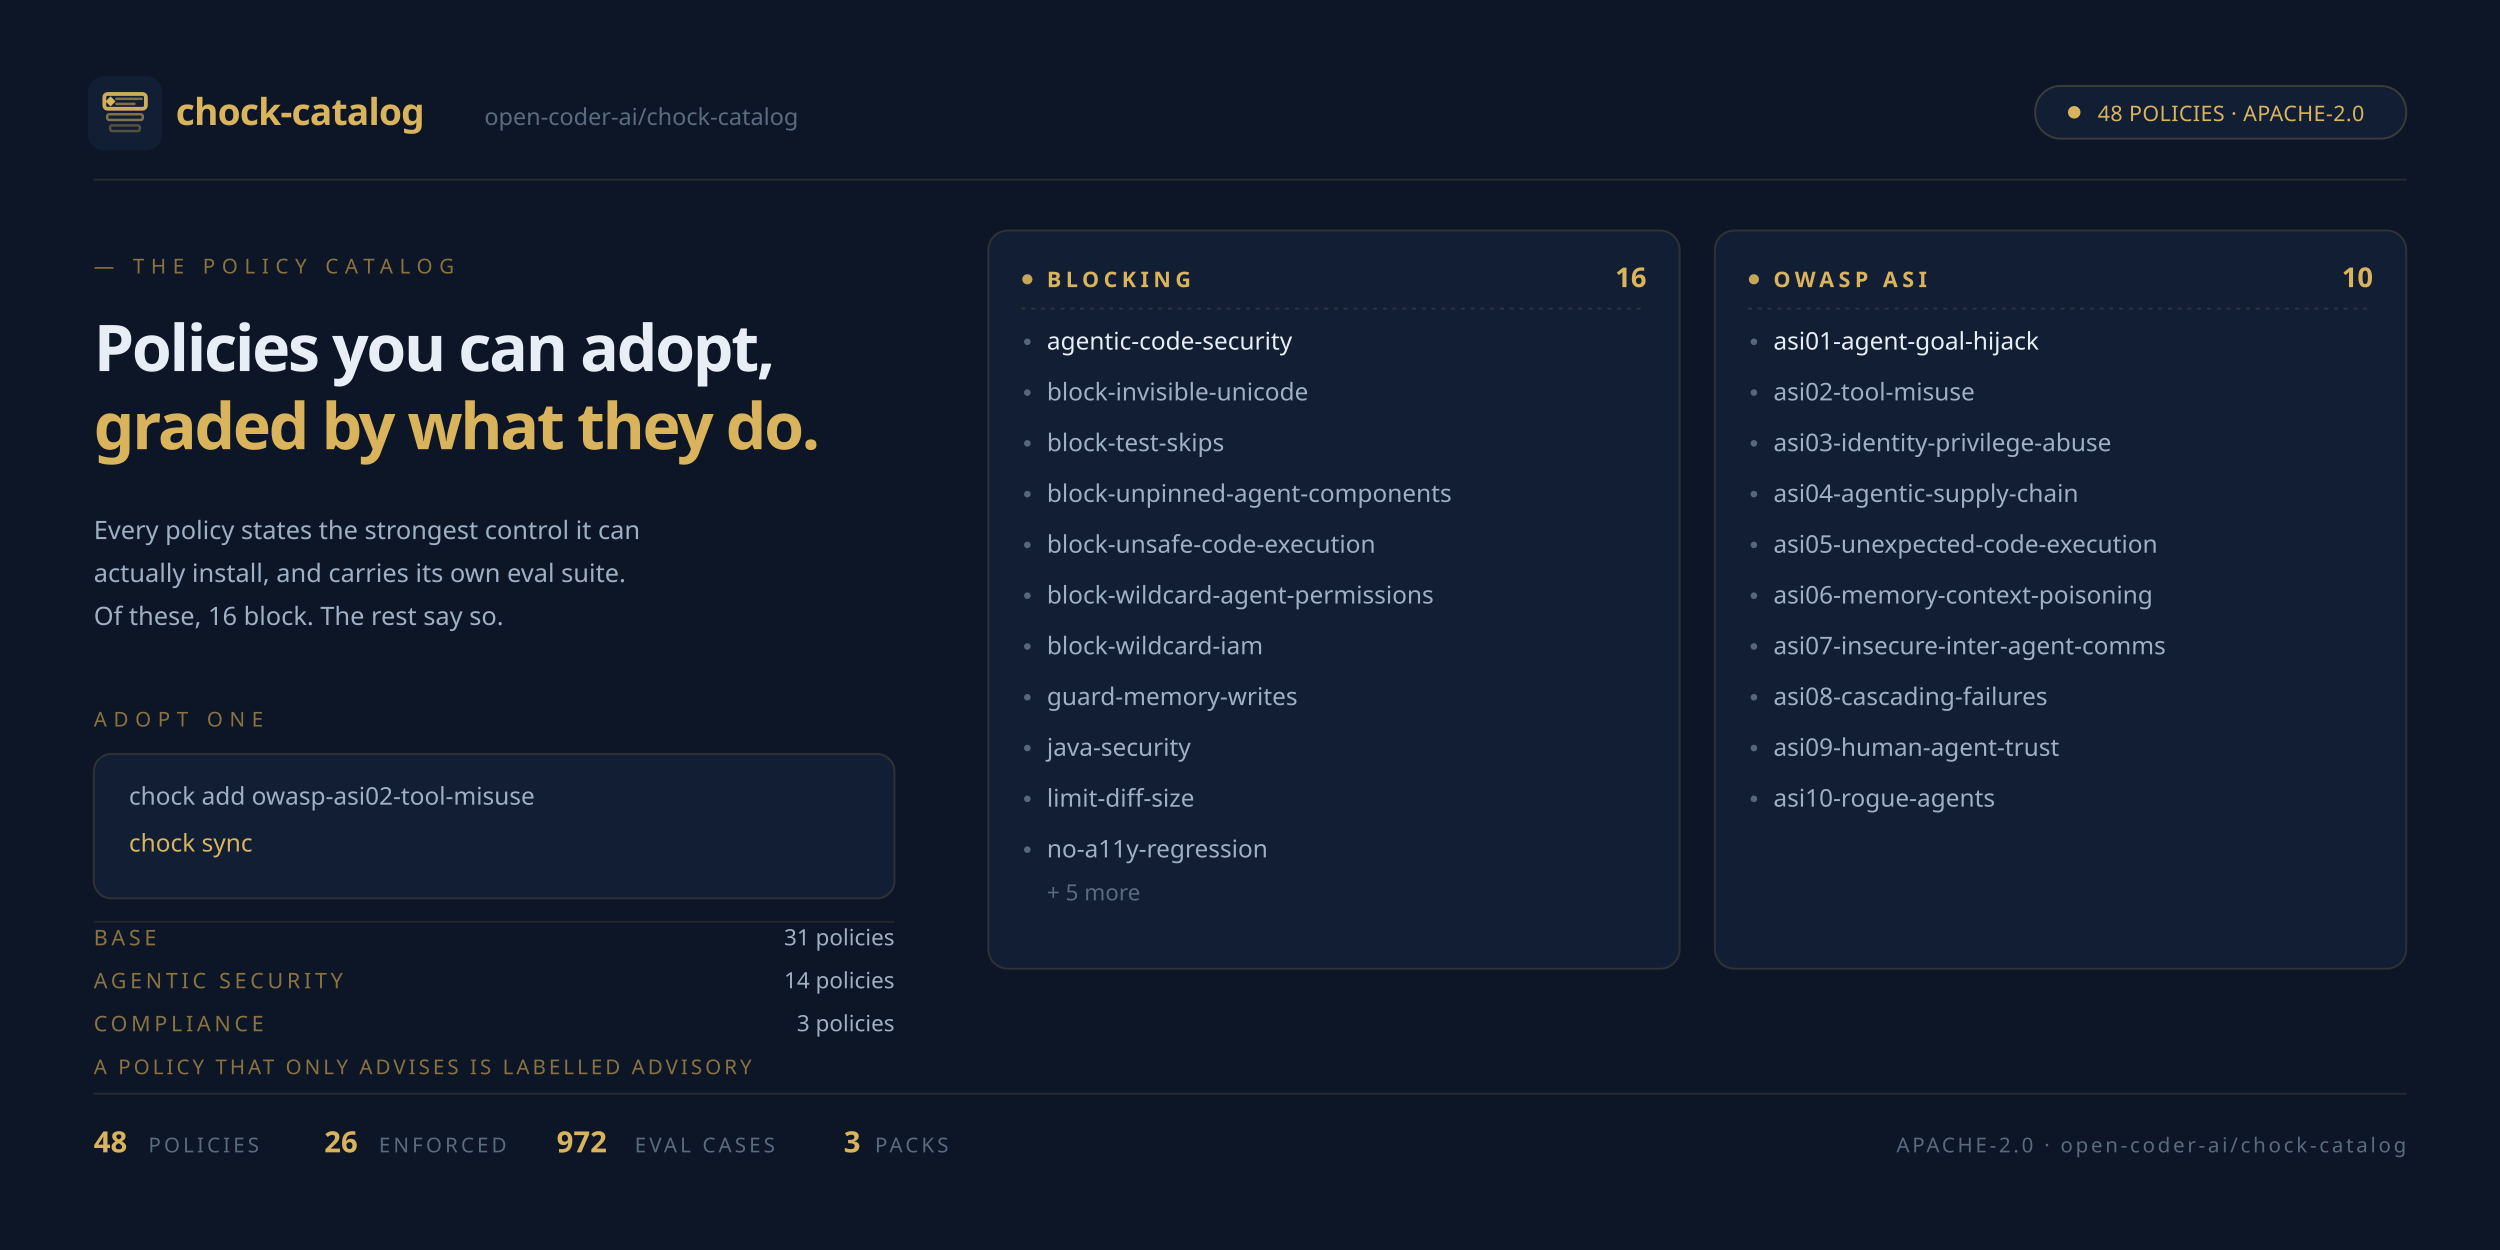
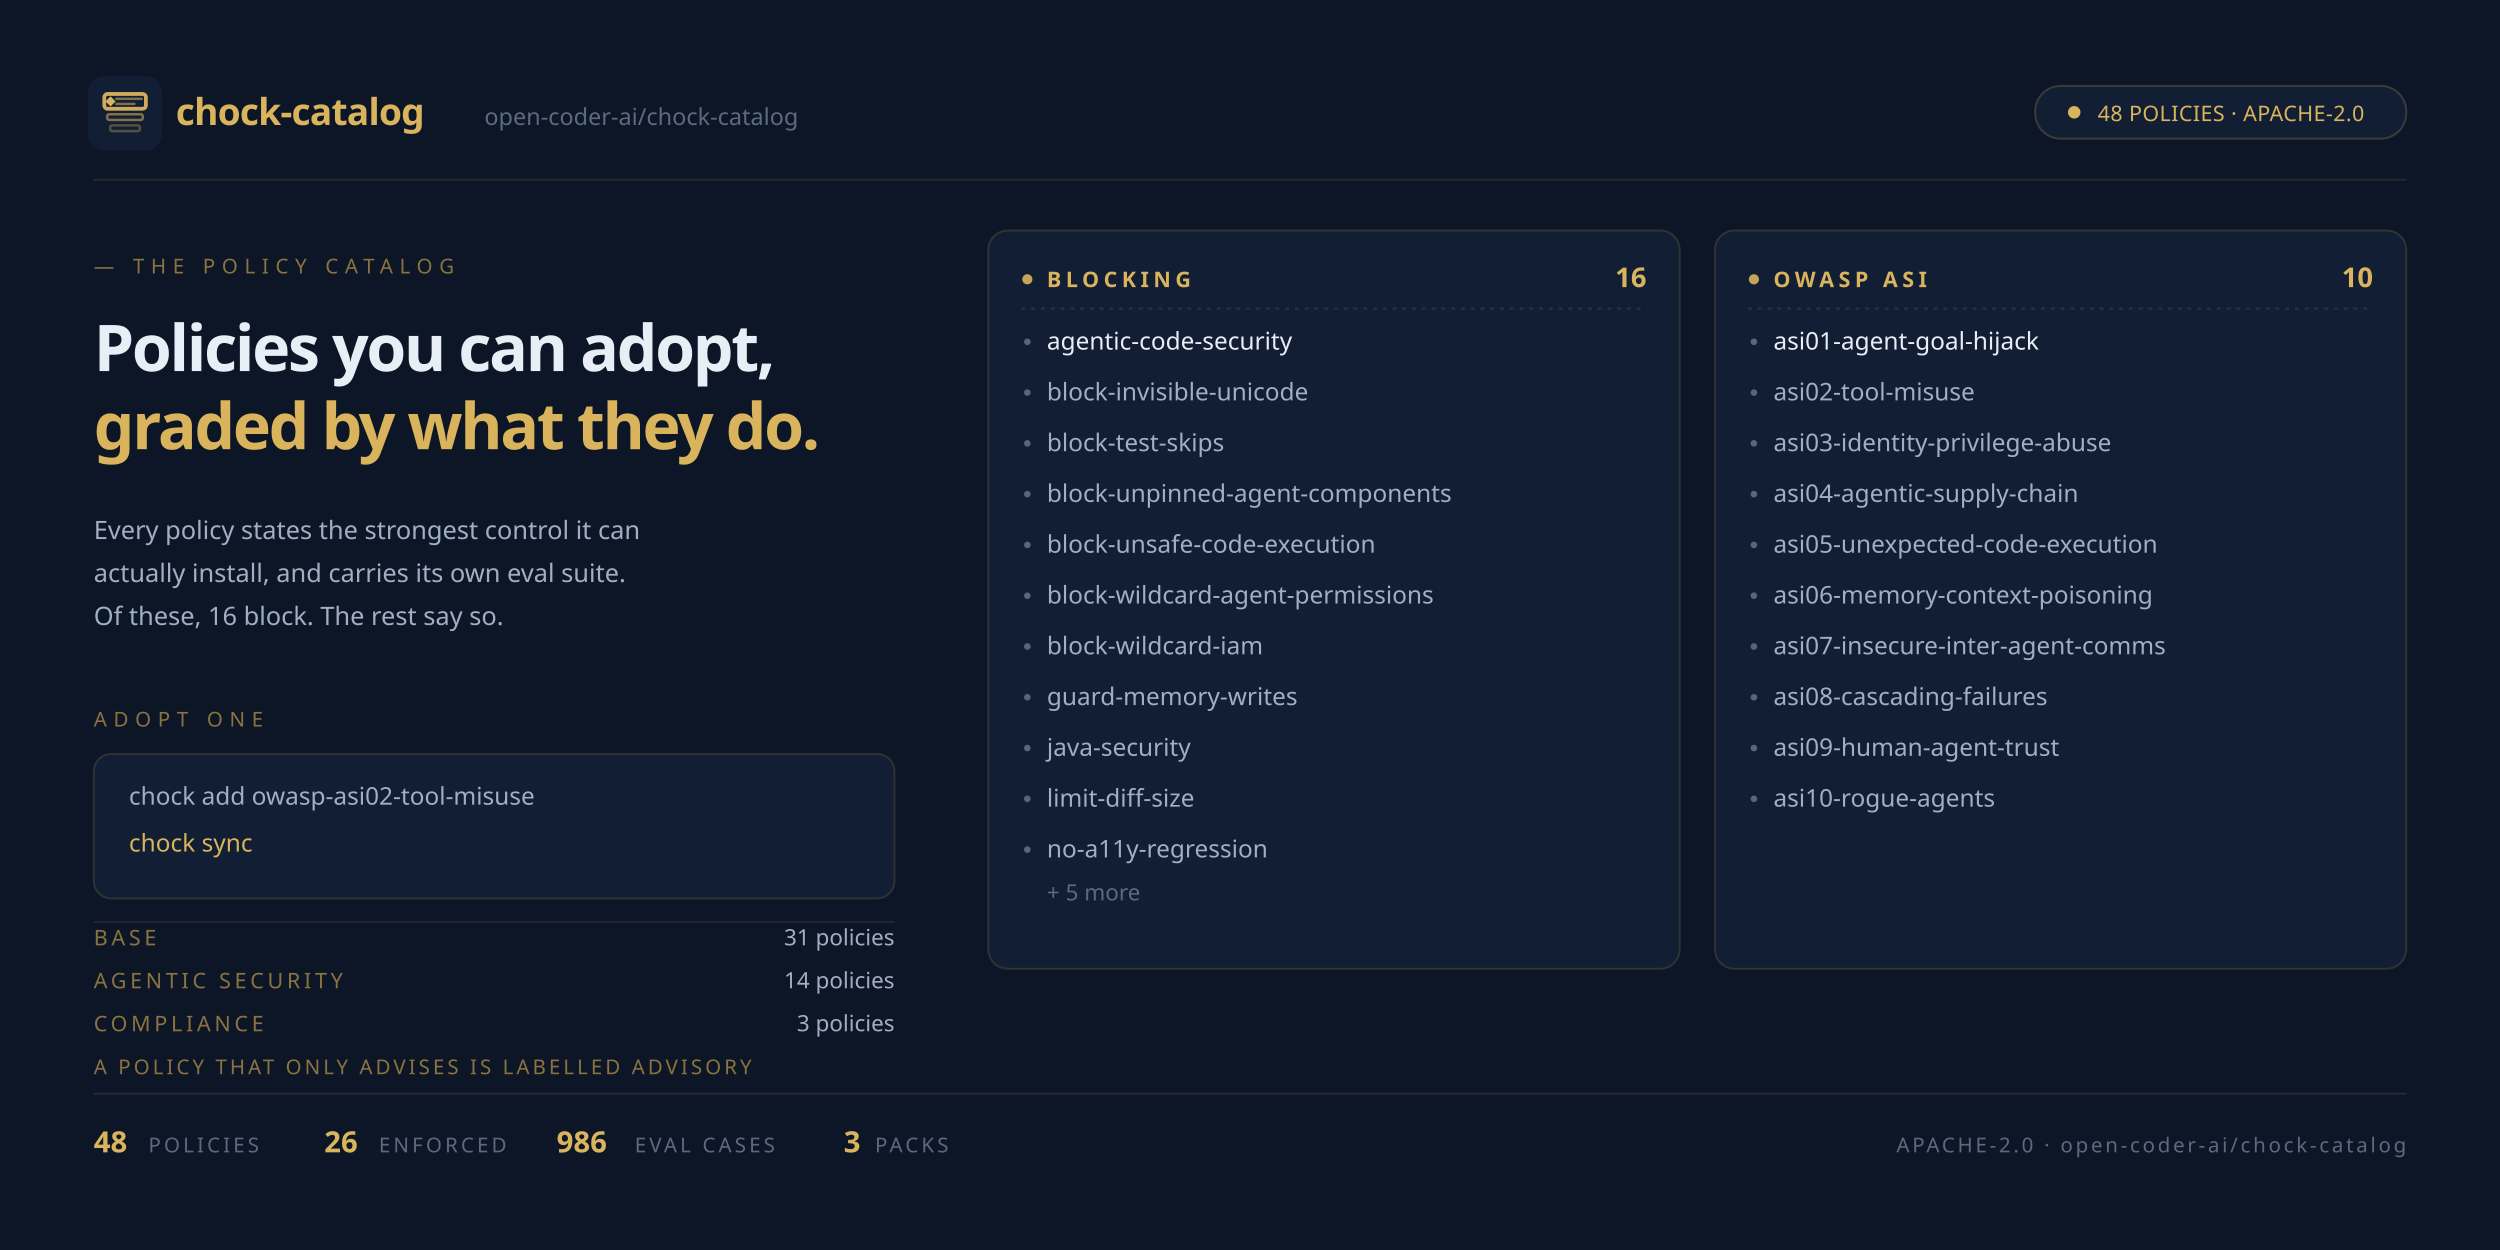
- <svg xmlns="http://www.w3.org/2000/svg" width="1280" height="640" viewBox="0 0 1280 640" role="img" aria-label="chock-catalog — the policy catalog for chock: policies you can adopt, graded by what they actually enforce. 48 policies across 3 packs (agentic-security 14, base 31, compliance 3); 26 enforced (19 at commit, 7 at pre-tool-use) and 22 advisory; 972 eval cases. The 16 blocking policies: agentic-code-security, block-invisible-unicode, block-test-skips, block-unpinned-agent-components, block-unsafe-code-execution, block-wildcard-agent-permissions, block-wildcard-iam, guard-memory-writes, java-security, limit-diff-size, no-a11y-regression, pin-github-actions, protect-main-branch, protect-test-integrity, scan-secrets, verify-dependency-exists. Full OWASP Agentic Security Initiative top ten coverage, ASI01 through ASI10. Apache-2.0.">
+ <svg xmlns="http://www.w3.org/2000/svg" width="1280" height="640" viewBox="0 0 1280 640" role="img" aria-label="chock-catalog — the policy catalog for chock: policies you can adopt, graded by what they actually enforce. 48 policies across 3 packs (agentic-security 14, base 31, compliance 3); 26 enforced (19 at commit, 7 at pre-tool-use) and 22 advisory; 986 eval cases. The 16 blocking policies: agentic-code-security, block-invisible-unicode, block-test-skips, block-unpinned-agent-components, block-unsafe-code-execution, block-wildcard-agent-permissions, block-wildcard-iam, guard-memory-writes, java-security, limit-diff-size, no-a11y-regression, pin-github-actions, protect-main-branch, protect-test-integrity, scan-secrets, verify-dependency-exists. Full OWASP Agentic Security Initiative top ten coverage, ASI01 through ASI10. Apache-2.0.">
  <rect width="1280" height="640" fill="#0D1626" />
  <rect x="45.0" y="39.0" width="38" height="38" rx="8.4" fill="#111E33" />
  <rect x="56.4" y="64.2" width="15.2" height="2.9" rx="1.0" fill="none" stroke="#D9B45C" stroke-width="1.29" stroke-opacity="0.34" />
  <rect x="54.9" y="58.5" width="18.2" height="2.9" rx="1.0" fill="none" stroke="#D9B45C" stroke-width="1.29" stroke-opacity="0.55" />
  <rect x="53.4" y="48.1" width="21.3" height="7.6" rx="1.7" fill="none" stroke="#D9B45C" stroke-width="1.94" stroke-opacity="0.95" />
  <rect x="54.77" y="50.10" width="3.65" height="3.65" transform="rotate(45 56.59 51.92)" fill="#D9B45C" />
  <line x1="59.6" y1="50.6" x2="72.5" y2="50.6" stroke="#D9B45C" stroke-width="1.29" stroke-opacity="0.55" stroke-linecap="round" />
  <line x1="59.6" y1="53.2" x2="68.8" y2="53.2" stroke="#D9B45C" stroke-width="1.29" stroke-opacity="0.55" stroke-linecap="round" />
  <text x="90" y="64" font-family="Geist Mono" font-size="19" font-weight="700" letter-spacing="-0.4" fill="#D9B45C">chock-catalog</text>
  <text x="248" y="64" font-family="Geist Mono" font-size="12" fill="#5A6B80">open-coder-ai/chock-catalog</text>
  <rect x="1042" y="44" width="190" height="27" rx="13" fill="#111E33" stroke="#D9B45C" stroke-opacity="0.22" />
  <circle cx="1062" cy="57.5" r="3.2" fill="#D9B45C" />
  <text x="1074" y="62" font-family="Geist Mono" font-size="11" letter-spacing="0.2" fill="#D9B45C">48 POLICIES · APACHE-2.0</text>
  <line x1="48" y1="92" x2="1232" y2="92" stroke="#D9B45C" stroke-opacity="0.13" stroke-width="1" />
  <text x="48" y="140" font-family="Geist Mono" font-size="10.5" letter-spacing="3.4" fill="#8A7340">— THE POLICY CATALOG</text>
  <text x="48" y="190" font-family="Geist Mono" font-size="33" font-weight="700" letter-spacing="-1.2" fill="#E8EEF6">Policies you can adopt,</text>
  <text x="48" y="230" font-family="Geist Mono" font-size="33" font-weight="700" letter-spacing="-1.2" fill="#D9B45C">graded by what they do.</text>
  <text x="48" y="276" font-family="Geist Mono" font-size="13" fill="#9FB0C4">Every policy states the strongest control it can</text>
  <text x="48" y="298" font-family="Geist Mono" font-size="13" fill="#9FB0C4">actually install, and carries its own eval suite.</text>
  <text x="48" y="320" font-family="Geist Mono" font-size="13" fill="#9FB0C4">Of these, 16 block. The rest say so.</text>
  <text x="48" y="372" font-family="Geist Mono" font-size="10.5" letter-spacing="3.4" fill="#8A7340">ADOPT ONE</text>
  <rect x="48" y="386" width="410" height="74" rx="9" fill="#111E33" stroke="#D9B45C" stroke-opacity="0.16" />
  <text x="66" y="412" font-family="Geist Mono" font-size="12.5" fill="#9FB0C4">chock add owasp-asi02-tool-misuse</text>
  <text x="66" y="436" font-family="Geist Mono" font-size="12.5" fill="#D9B45C">chock sync</text>
  <line x1="48" y1="472" x2="458" y2="472" stroke="#D9B45C" stroke-opacity="0.10" stroke-width="1" />
  <text x="48" y="484" font-family="Geist Mono" font-size="11" letter-spacing="1.9" fill="#8A7340">BASE</text>
  <text x="458" y="484" font-family="Geist Mono" font-size="11.5" text-anchor="end" fill="#9FB0C4">31 policies</text>
  <text x="48" y="506" font-family="Geist Mono" font-size="11" letter-spacing="1.9" fill="#8A7340">AGENTIC SECURITY</text>
  <text x="458" y="506" font-family="Geist Mono" font-size="11.5" text-anchor="end" fill="#9FB0C4">14 policies</text>
  <text x="48" y="528" font-family="Geist Mono" font-size="11" letter-spacing="1.9" fill="#8A7340">COMPLIANCE</text>
  <text x="458" y="528" font-family="Geist Mono" font-size="11.5" text-anchor="end" fill="#9FB0C4">3 policies</text>
  <text x="48" y="550" font-family="Geist Mono" font-size="10.5" letter-spacing="1.55" fill="#8A7340">A POLICY THAT ONLY ADVISES IS LABELLED ADVISORY</text>
  <rect x="506" y="118" width="354" height="378" rx="10" fill="#111E33" stroke="#D9B45C" stroke-opacity="0.16" stroke-width="1" />
  <circle cx="526" cy="143" r="2.6" fill="#D9B45C" fill-opacity="0.9" />
  <text x="536" y="147" font-family="Geist Mono" font-size="11" font-weight="700" letter-spacing="2.3" fill="#D9B45C">BLOCKING</text>
  <text x="843" y="147" font-family="Geist Mono" font-size="14" font-weight="700" text-anchor="end" fill="#D9B45C">16</text>
  <line x1="523" y1="158" x2="843" y2="158" stroke="#D9B45C" stroke-opacity="0.14" stroke-width="1" stroke-dasharray="2 3" />
  <circle cx="526" cy="175" r="1.7" fill="#9FB0C4" fill-opacity="0.5" />
  <text x="536" y="179" font-family="Geist Mono" font-size="12.5" fill="#E8EEF6">agentic-code-security</text>
  <circle cx="526" cy="201" r="1.7" fill="#9FB0C4" fill-opacity="0.5" />
  <text x="536" y="205" font-family="Geist Mono" font-size="12.5" fill="#9FB0C4">block-invisible-unicode</text>
  <circle cx="526" cy="227" r="1.7" fill="#9FB0C4" fill-opacity="0.5" />
  <text x="536" y="231" font-family="Geist Mono" font-size="12.5" fill="#9FB0C4">block-test-skips</text>
  <circle cx="526" cy="253" r="1.7" fill="#9FB0C4" fill-opacity="0.5" />
  <text x="536" y="257" font-family="Geist Mono" font-size="12.5" fill="#9FB0C4">block-unpinned-agent-components</text>
  <circle cx="526" cy="279" r="1.7" fill="#9FB0C4" fill-opacity="0.5" />
  <text x="536" y="283" font-family="Geist Mono" font-size="12.5" fill="#9FB0C4">block-unsafe-code-execution</text>
  <circle cx="526" cy="305" r="1.7" fill="#9FB0C4" fill-opacity="0.5" />
  <text x="536" y="309" font-family="Geist Mono" font-size="12.5" fill="#9FB0C4">block-wildcard-agent-permissions</text>
  <circle cx="526" cy="331" r="1.7" fill="#9FB0C4" fill-opacity="0.5" />
  <text x="536" y="335" font-family="Geist Mono" font-size="12.5" fill="#9FB0C4">block-wildcard-iam</text>
  <circle cx="526" cy="357" r="1.7" fill="#9FB0C4" fill-opacity="0.5" />
  <text x="536" y="361" font-family="Geist Mono" font-size="12.5" fill="#9FB0C4">guard-memory-writes</text>
  <circle cx="526" cy="383" r="1.7" fill="#9FB0C4" fill-opacity="0.5" />
  <text x="536" y="387" font-family="Geist Mono" font-size="12.5" fill="#9FB0C4">java-security</text>
  <circle cx="526" cy="409" r="1.7" fill="#9FB0C4" fill-opacity="0.5" />
  <text x="536" y="413" font-family="Geist Mono" font-size="12.5" fill="#9FB0C4">limit-diff-size</text>
  <circle cx="526" cy="435" r="1.7" fill="#9FB0C4" fill-opacity="0.5" />
  <text x="536" y="439" font-family="Geist Mono" font-size="12.5" fill="#9FB0C4">no-a11y-regression</text>
  <text x="536" y="461" font-family="Geist Mono" font-size="11.5" fill="#5A6B80">+ 5 more</text>
  <rect x="878" y="118" width="354" height="378" rx="10" fill="#111E33" stroke="#D9B45C" stroke-opacity="0.16" stroke-width="1" />
  <circle cx="898" cy="143" r="2.6" fill="#D9B45C" fill-opacity="0.9" />
  <text x="908" y="147" font-family="Geist Mono" font-size="11" font-weight="700" letter-spacing="2.3" fill="#D9B45C">OWASP ASI</text>
  <text x="1215" y="147" font-family="Geist Mono" font-size="14" font-weight="700" text-anchor="end" fill="#D9B45C">10</text>
  <line x1="895" y1="158" x2="1215" y2="158" stroke="#D9B45C" stroke-opacity="0.14" stroke-width="1" stroke-dasharray="2 3" />
  <circle cx="898" cy="175" r="1.7" fill="#9FB0C4" fill-opacity="0.5" />
  <text x="908" y="179" font-family="Geist Mono" font-size="12.5" fill="#E8EEF6">asi01-agent-goal-hijack</text>
  <circle cx="898" cy="201" r="1.7" fill="#9FB0C4" fill-opacity="0.5" />
  <text x="908" y="205" font-family="Geist Mono" font-size="12.5" fill="#9FB0C4">asi02-tool-misuse</text>
  <circle cx="898" cy="227" r="1.7" fill="#9FB0C4" fill-opacity="0.5" />
  <text x="908" y="231" font-family="Geist Mono" font-size="12.5" fill="#9FB0C4">asi03-identity-privilege-abuse</text>
  <circle cx="898" cy="253" r="1.7" fill="#9FB0C4" fill-opacity="0.5" />
  <text x="908" y="257" font-family="Geist Mono" font-size="12.5" fill="#9FB0C4">asi04-agentic-supply-chain</text>
  <circle cx="898" cy="279" r="1.7" fill="#9FB0C4" fill-opacity="0.5" />
  <text x="908" y="283" font-family="Geist Mono" font-size="12.5" fill="#9FB0C4">asi05-unexpected-code-execution</text>
  <circle cx="898" cy="305" r="1.7" fill="#9FB0C4" fill-opacity="0.5" />
  <text x="908" y="309" font-family="Geist Mono" font-size="12.5" fill="#9FB0C4">asi06-memory-context-poisoning</text>
  <circle cx="898" cy="331" r="1.7" fill="#9FB0C4" fill-opacity="0.5" />
  <text x="908" y="335" font-family="Geist Mono" font-size="12.5" fill="#9FB0C4">asi07-insecure-inter-agent-comms</text>
  <circle cx="898" cy="357" r="1.7" fill="#9FB0C4" fill-opacity="0.5" />
  <text x="908" y="361" font-family="Geist Mono" font-size="12.5" fill="#9FB0C4">asi08-cascading-failures</text>
  <circle cx="898" cy="383" r="1.7" fill="#9FB0C4" fill-opacity="0.5" />
  <text x="908" y="387" font-family="Geist Mono" font-size="12.5" fill="#9FB0C4">asi09-human-agent-trust</text>
  <circle cx="898" cy="409" r="1.7" fill="#9FB0C4" fill-opacity="0.5" />
  <text x="908" y="413" font-family="Geist Mono" font-size="12.5" fill="#9FB0C4">asi10-rogue-agents</text>
  <line x1="48" y1="560" x2="1232" y2="560" stroke="#D9B45C" stroke-opacity="0.13" stroke-width="1" />
  <text x="48" y="590" font-family="Geist Mono" font-size="15" font-weight="700" fill="#D9B45C">48</text>
  <text x="76" y="590" font-family="Geist Mono" font-size="10.5" letter-spacing="1.6" fill="#5A6B80">POLICIES</text>
  <text x="166" y="590" font-family="Geist Mono" font-size="15" font-weight="700" fill="#D9B45C">26</text>
  <text x="194" y="590" font-family="Geist Mono" font-size="10.5" letter-spacing="1.6" fill="#5A6B80">ENFORCED</text>
-   <text x="285" y="590" font-family="Geist Mono" font-size="15" font-weight="700" fill="#D9B45C">972</text>
+   <text x="285" y="590" font-family="Geist Mono" font-size="15" font-weight="700" fill="#D9B45C">986</text>
  <text x="325" y="590" font-family="Geist Mono" font-size="10.5" letter-spacing="1.6" fill="#5A6B80">EVAL CASES</text>
  <text x="432" y="590" font-family="Geist Mono" font-size="15" font-weight="700" fill="#D9B45C">3</text>
  <text x="448" y="590" font-family="Geist Mono" font-size="10.5" letter-spacing="1.6" fill="#5A6B80">PACKS</text>
  <text x="1232" y="590" font-family="Geist Mono" font-size="10.5" letter-spacing="1.4" text-anchor="end" fill="#5A6B80">APACHE-2.0 · open-coder-ai/chock-catalog</text>
</svg>
